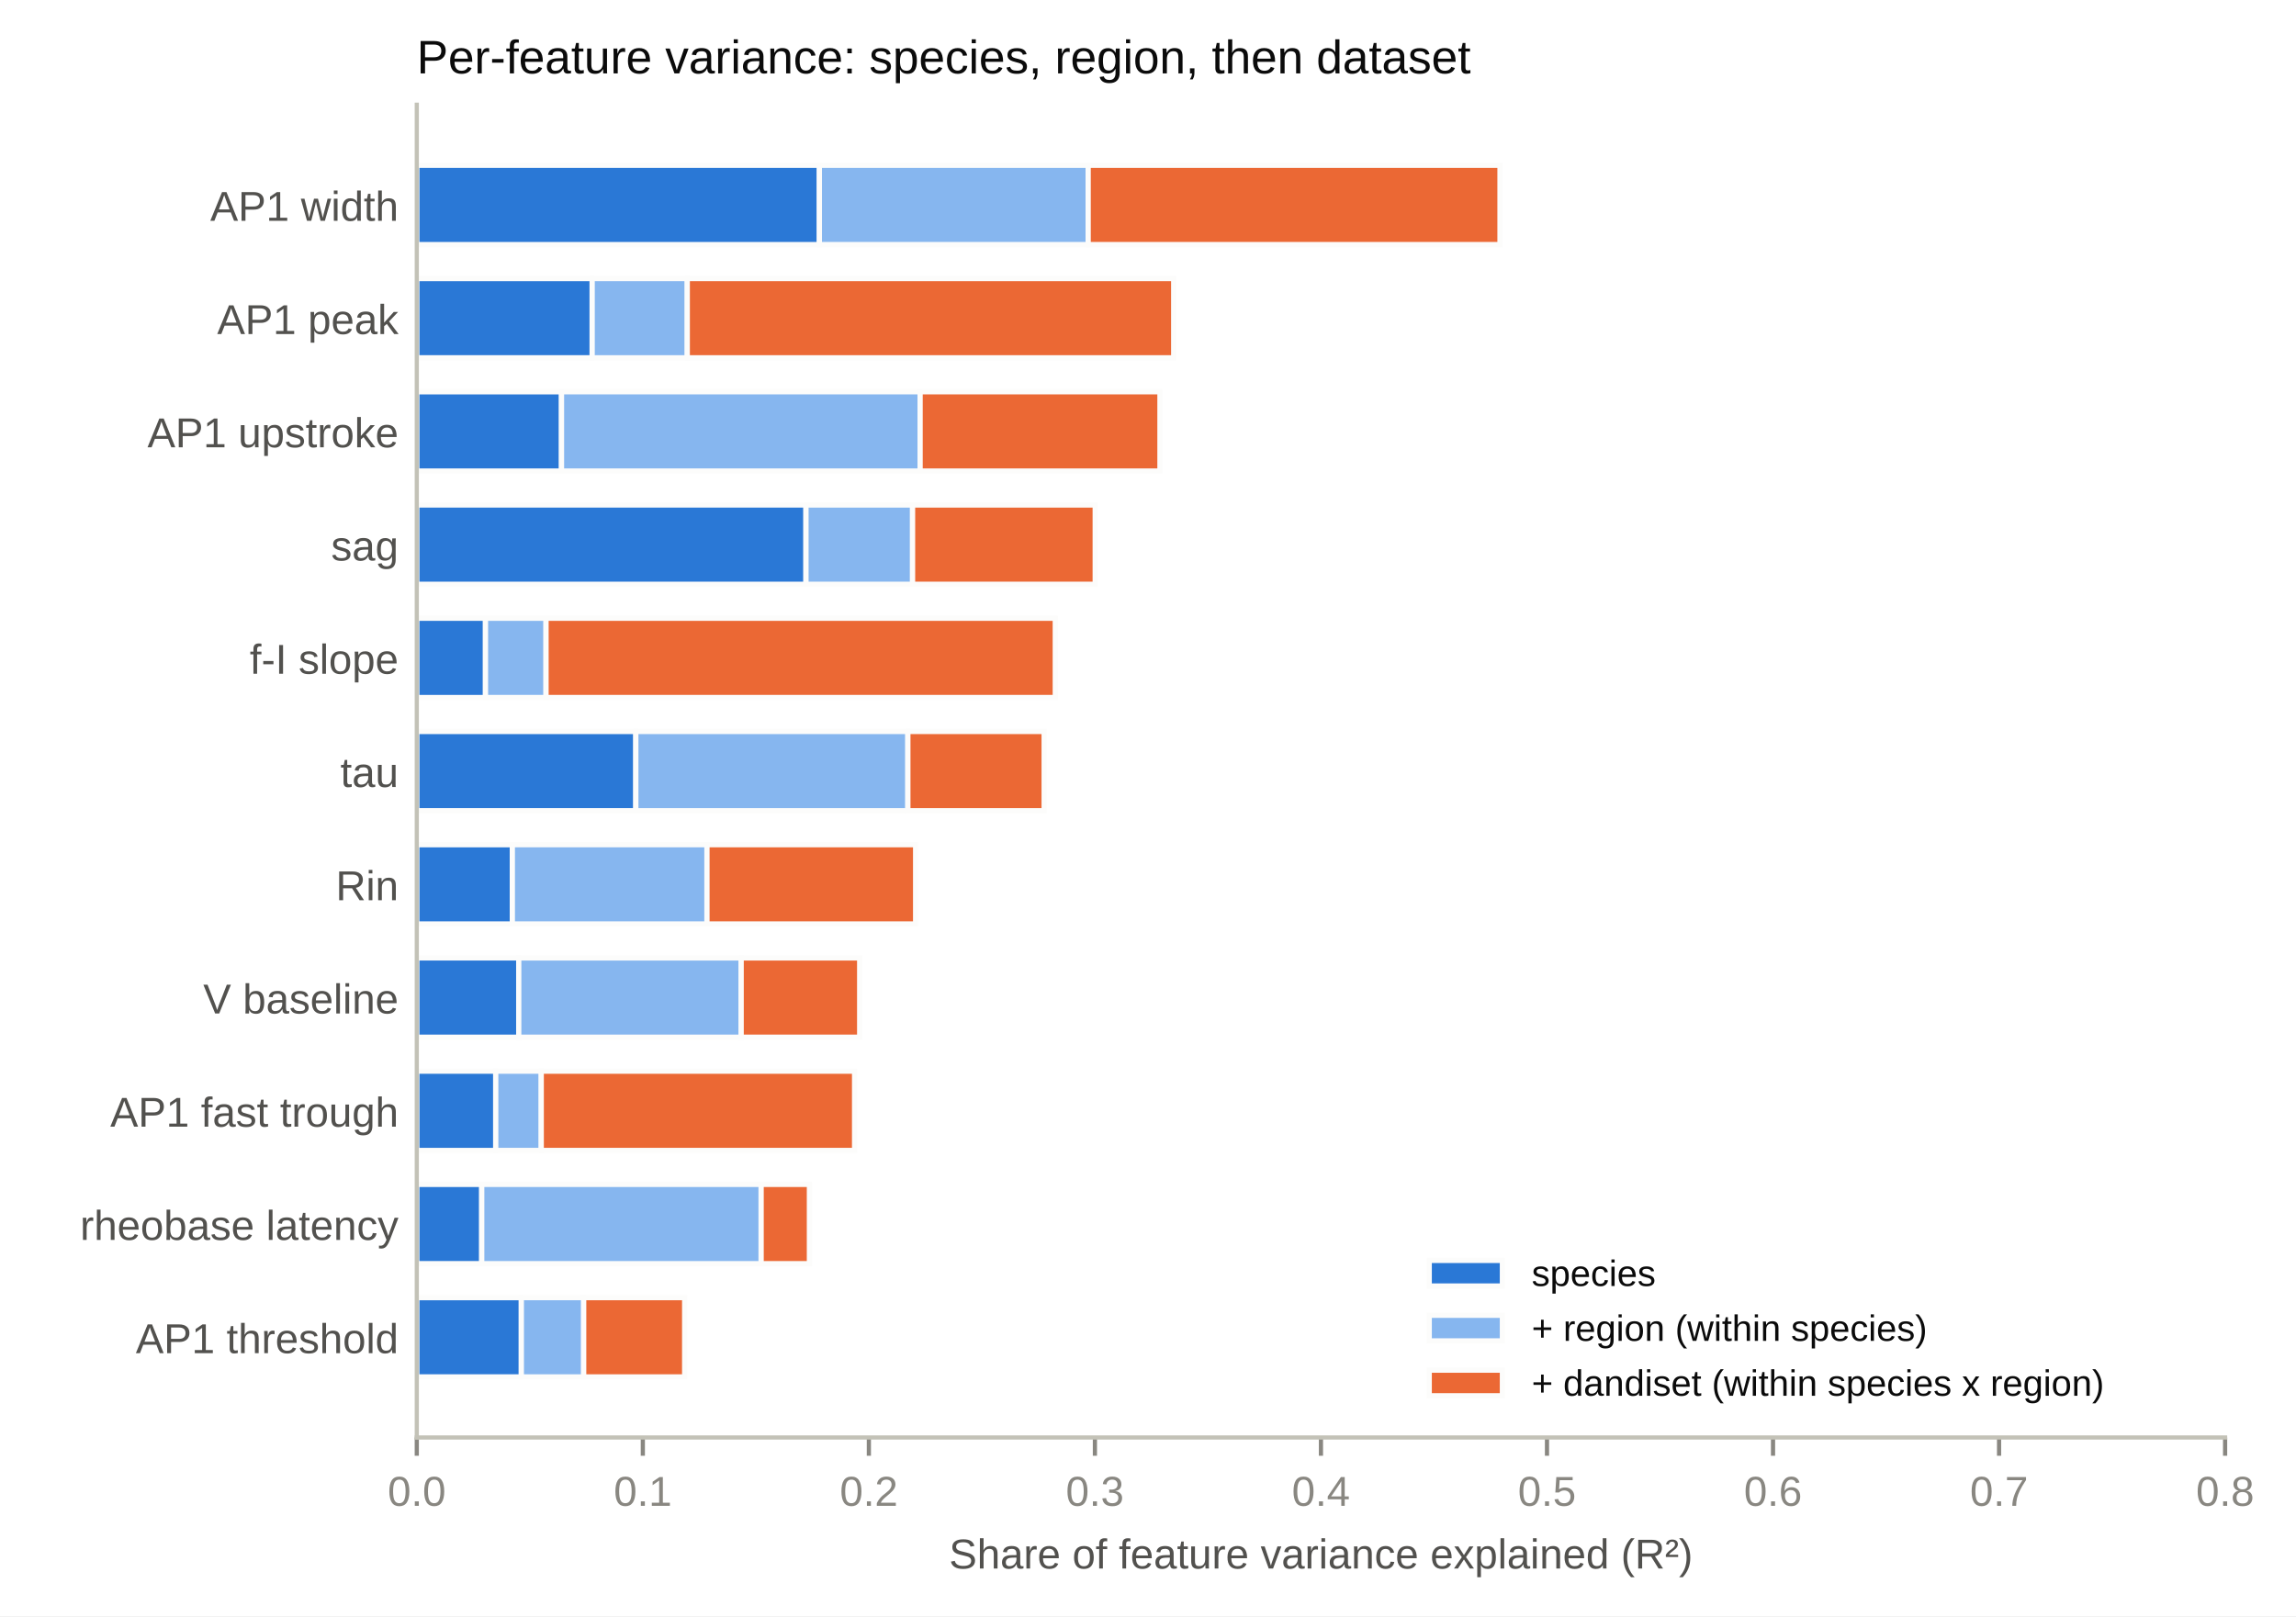
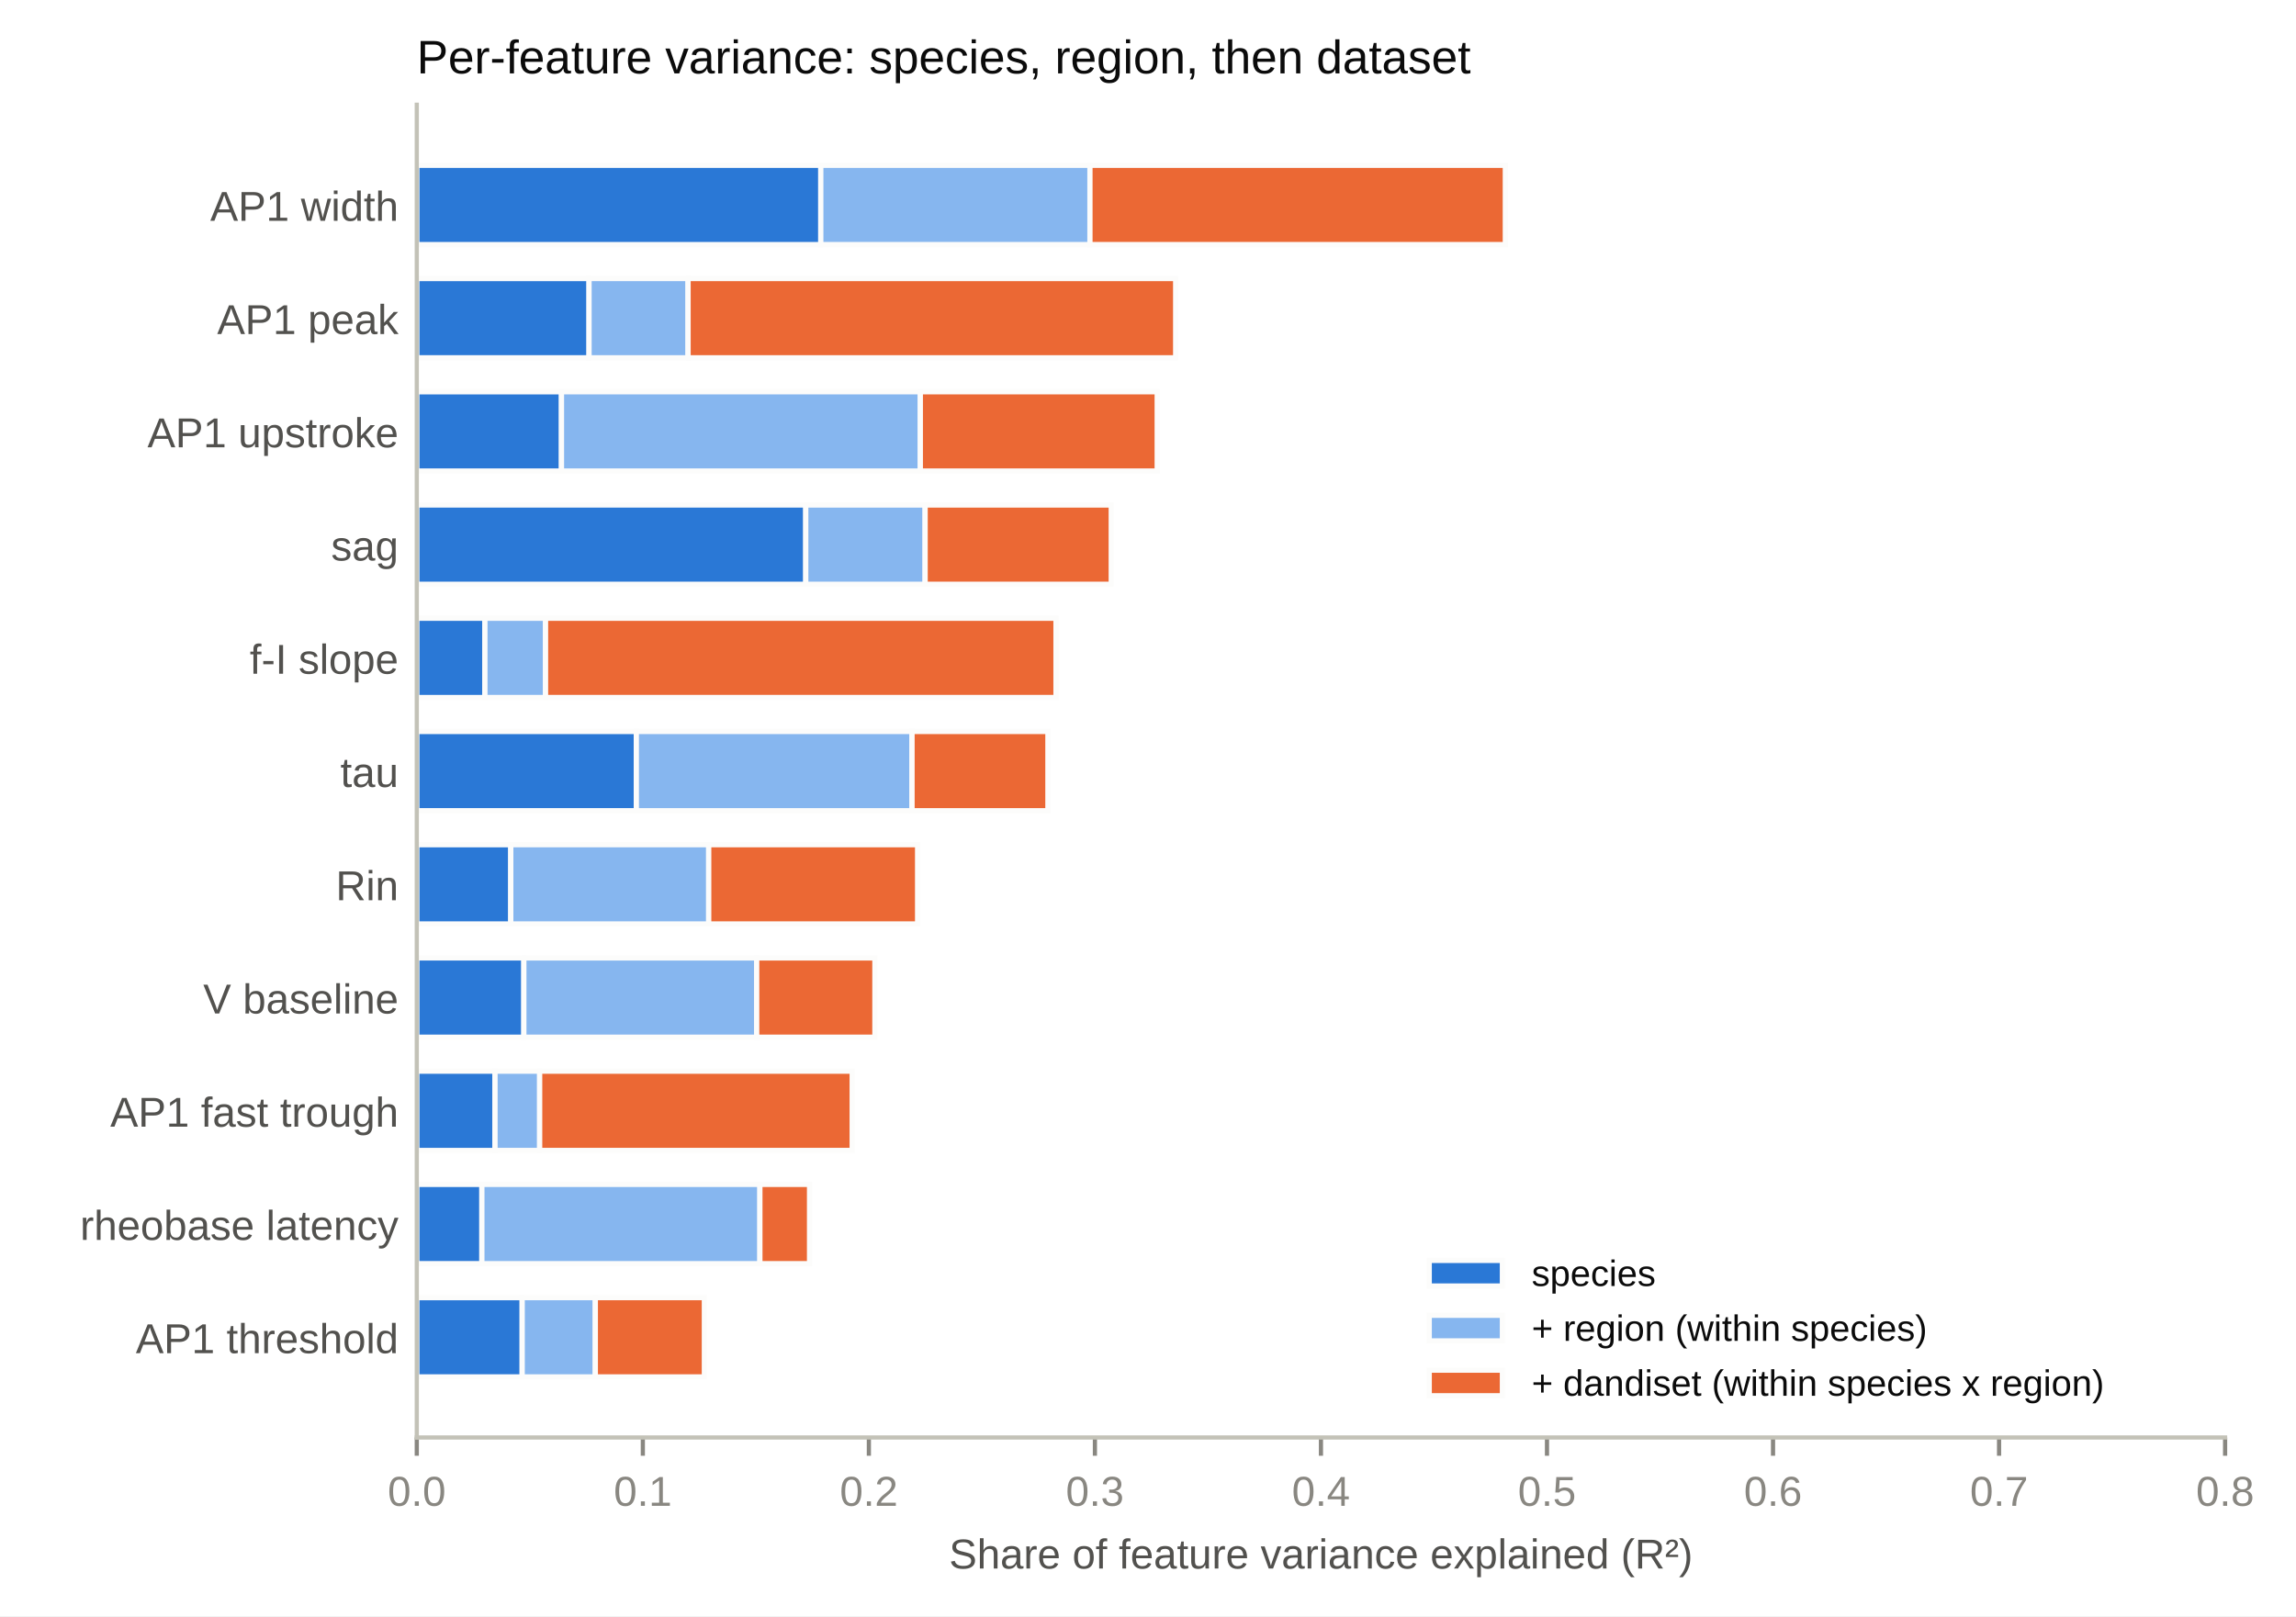
<svg xmlns="http://www.w3.org/2000/svg" xmlns:xlink="http://www.w3.org/1999/xlink" width="439.259pt" height="309.263pt" viewBox="0 0 439.259 309.263" version="1.1">
  <defs>
    <style type="text/css">*{stroke-linejoin: round; stroke-linecap: butt}</style>
  </defs>
  <g id="figure_1">
    <g id="patch_1">
      <path d="M 0 309.263  L 439.259 309.263  L 439.259 0  L 0 0  z " style="fill: #ffffff" />
    </g>
    <g id="axes_1">
      <g id="patch_2">
        <path d="M 79.737 275.063  L 425.697 275.063  L 425.697 20.039  L 79.737 20.039  L 79.737 275.063  z " style="fill: none" />
      </g>
      <g id="patch_3">
-         <path d="M 79.737 263.471  L 99.738 263.471  L 99.738 248.303  L 79.737 248.303  z " clip-path="url(#p9eff829c22)" style="fill: #2a78d6; stroke: #fcfcfb; stroke-linejoin: miter" />
+         <path d="M 79.737 263.471  L 99.901 263.471  L 99.901 248.303  L 79.737 248.303  z " clip-path="url(#p020ef1af0f)" style="fill: #2a78d6; stroke: #fcfcfb; stroke-linejoin: miter" />
      </g>
      <g id="patch_4">
-         <path d="M 79.737 241.803  L 92.162 241.803  L 92.162 226.636  L 79.737 226.636  z " clip-path="url(#p9eff829c22)" style="fill: #2a78d6; stroke: #fcfcfb; stroke-linejoin: miter" />
+         <path d="M 79.737 241.803  L 92.19 241.803  L 92.19 226.636  L 79.737 226.636  z " clip-path="url(#p020ef1af0f)" style="fill: #2a78d6; stroke: #fcfcfb; stroke-linejoin: miter" />
      </g>
      <g id="patch_5">
-         <path d="M 79.737 220.136  L 94.841 220.136  L 94.841 204.969  L 79.737 204.969  z " clip-path="url(#p9eff829c22)" style="fill: #2a78d6; stroke: #fcfcfb; stroke-linejoin: miter" />
+         <path d="M 79.737 220.136  L 94.7 220.136  L 94.7 204.969  L 79.737 204.969  z " clip-path="url(#p020ef1af0f)" style="fill: #2a78d6; stroke: #fcfcfb; stroke-linejoin: miter" />
      </g>
      <g id="patch_6">
-         <path d="M 79.737 198.469  L 99.244 198.469  L 99.244 183.302  L 79.737 183.302  z " clip-path="url(#p9eff829c22)" style="fill: #2a78d6; stroke: #fcfcfb; stroke-linejoin: miter" />
+         <path d="M 79.737 198.469  L 100.221 198.469  L 100.221 183.302  L 79.737 183.302  z " clip-path="url(#p020ef1af0f)" style="fill: #2a78d6; stroke: #fcfcfb; stroke-linejoin: miter" />
      </g>
      <g id="patch_7">
-         <path d="M 79.737 176.801  L 98.018 176.801  L 98.018 161.634  L 79.737 161.634  z " clip-path="url(#p9eff829c22)" style="fill: #2a78d6; stroke: #fcfcfb; stroke-linejoin: miter" />
+         <path d="M 79.737 176.801  L 97.718 176.801  L 97.718 161.634  L 79.737 161.634  z " clip-path="url(#p020ef1af0f)" style="fill: #2a78d6; stroke: #fcfcfb; stroke-linejoin: miter" />
      </g>
      <g id="patch_8">
-         <path d="M 79.737 155.134  L 121.641 155.134  L 121.641 139.967  L 79.737 139.967  z " clip-path="url(#p9eff829c22)" style="fill: #2a78d6; stroke: #fcfcfb; stroke-linejoin: miter" />
+         <path d="M 79.737 155.134  L 121.739 155.134  L 121.739 139.967  L 79.737 139.967  z " clip-path="url(#p020ef1af0f)" style="fill: #2a78d6; stroke: #fcfcfb; stroke-linejoin: miter" />
      </g>
      <g id="patch_9">
-         <path d="M 79.737 133.467  L 92.879 133.467  L 92.879 118.3  L 79.737 118.3  z " clip-path="url(#p9eff829c22)" style="fill: #2a78d6; stroke: #fcfcfb; stroke-linejoin: miter" />
+         <path d="M 79.737 133.467  L 92.767 133.467  L 92.767 118.3  L 79.737 118.3  z " clip-path="url(#p020ef1af0f)" style="fill: #2a78d6; stroke: #fcfcfb; stroke-linejoin: miter" />
      </g>
      <g id="patch_10">
-         <path d="M 79.737 111.8  L 154.193 111.8  L 154.193 96.632  L 79.737 96.632  z " clip-path="url(#p9eff829c22)" style="fill: #2a78d6; stroke: #fcfcfb; stroke-linejoin: miter" />
+         <path d="M 79.737 111.8  L 154.156 111.8  L 154.156 96.632  L 79.737 96.632  z " clip-path="url(#p020ef1af0f)" style="fill: #2a78d6; stroke: #fcfcfb; stroke-linejoin: miter" />
      </g>
      <g id="patch_11">
-         <path d="M 79.737 90.132  L 107.424 90.132  L 107.424 74.965  L 79.737 74.965  z " clip-path="url(#p9eff829c22)" style="fill: #2a78d6; stroke: #fcfcfb; stroke-linejoin: miter" />
+         <path d="M 79.737 90.132  L 107.419 90.132  L 107.419 74.965  L 79.737 74.965  z " clip-path="url(#p020ef1af0f)" style="fill: #2a78d6; stroke: #fcfcfb; stroke-linejoin: miter" />
      </g>
      <g id="patch_12">
-         <path d="M 79.737 68.465  L 113.29 68.465  L 113.29 53.298  L 79.737 53.298  z " clip-path="url(#p9eff829c22)" style="fill: #2a78d6; stroke: #fcfcfb; stroke-linejoin: miter" />
+         <path d="M 79.737 68.465  L 112.693 68.465  L 112.693 53.298  L 79.737 53.298  z " clip-path="url(#p020ef1af0f)" style="fill: #2a78d6; stroke: #fcfcfb; stroke-linejoin: miter" />
      </g>
      <g id="patch_13">
-         <path d="M 79.737 46.798  L 156.757 46.798  L 156.757 31.631  L 79.737 31.631  z " clip-path="url(#p9eff829c22)" style="fill: #2a78d6; stroke: #fcfcfb; stroke-linejoin: miter" />
+         <path d="M 79.737 46.798  L 157.031 46.798  L 157.031 31.631  L 79.737 31.631  z " clip-path="url(#p020ef1af0f)" style="fill: #2a78d6; stroke: #fcfcfb; stroke-linejoin: miter" />
      </g>
      <g id="patch_14">
-         <path d="M 99.738 263.471  L 111.668 263.471  L 111.668 248.303  L 99.738 248.303  z " clip-path="url(#p9eff829c22)" style="fill: #86b6ef; stroke: #fcfcfb; stroke-linejoin: miter" />
+         <path d="M 99.901 263.471  L 113.893 263.471  L 113.893 248.303  L 99.901 248.303  z " clip-path="url(#p020ef1af0f)" style="fill: #86b6ef; stroke: #fcfcfb; stroke-linejoin: miter" />
      </g>
      <g id="patch_15">
-         <path d="M 92.162 241.803  L 145.618 241.803  L 145.618 226.636  L 92.162 226.636  z " clip-path="url(#p9eff829c22)" style="fill: #86b6ef; stroke: #fcfcfb; stroke-linejoin: miter" />
+         <path d="M 92.19 241.803  L 145.379 241.803  L 145.379 226.636  L 92.19 226.636  z " clip-path="url(#p020ef1af0f)" style="fill: #86b6ef; stroke: #fcfcfb; stroke-linejoin: miter" />
      </g>
      <g id="patch_16">
-         <path d="M 94.841 220.136  L 103.548 220.136  L 103.548 204.969  L 94.841 204.969  z " clip-path="url(#p9eff829c22)" style="fill: #86b6ef; stroke: #fcfcfb; stroke-linejoin: miter" />
+         <path d="M 94.7 220.136  L 103.246 220.136  L 103.246 204.969  L 94.7 204.969  z " clip-path="url(#p020ef1af0f)" style="fill: #86b6ef; stroke: #fcfcfb; stroke-linejoin: miter" />
      </g>
      <g id="patch_17">
-         <path d="M 99.244 198.469  L 141.799 198.469  L 141.799 183.302  L 99.244 183.302  z " clip-path="url(#p9eff829c22)" style="fill: #86b6ef; stroke: #fcfcfb; stroke-linejoin: miter" />
+         <path d="M 100.221 198.469  L 144.766 198.469  L 144.766 183.302  L 100.221 183.302  z " clip-path="url(#p020ef1af0f)" style="fill: #86b6ef; stroke: #fcfcfb; stroke-linejoin: miter" />
      </g>
      <g id="patch_18">
-         <path d="M 98.018 176.801  L 135.254 176.801  L 135.254 161.634  L 98.018 161.634  z " clip-path="url(#p9eff829c22)" style="fill: #86b6ef; stroke: #fcfcfb; stroke-linejoin: miter" />
+         <path d="M 97.718 176.801  L 135.588 176.801  L 135.588 161.634  L 97.718 161.634  z " clip-path="url(#p020ef1af0f)" style="fill: #86b6ef; stroke: #fcfcfb; stroke-linejoin: miter" />
      </g>
      <g id="patch_19">
-         <path d="M 121.641 155.134  L 173.689 155.134  L 173.689 139.967  L 121.641 139.967  z " clip-path="url(#p9eff829c22)" style="fill: #86b6ef; stroke: #fcfcfb; stroke-linejoin: miter" />
+         <path d="M 121.739 155.134  L 174.485 155.134  L 174.485 139.967  L 121.739 139.967  z " clip-path="url(#p020ef1af0f)" style="fill: #86b6ef; stroke: #fcfcfb; stroke-linejoin: miter" />
      </g>
      <g id="patch_20">
-         <path d="M 92.879 133.467  L 104.464 133.467  L 104.464 118.3  L 92.879 118.3  z " clip-path="url(#p9eff829c22)" style="fill: #86b6ef; stroke: #fcfcfb; stroke-linejoin: miter" />
+         <path d="M 92.767 133.467  L 104.373 133.467  L 104.373 118.3  L 92.767 118.3  z " clip-path="url(#p020ef1af0f)" style="fill: #86b6ef; stroke: #fcfcfb; stroke-linejoin: miter" />
      </g>
      <g id="patch_21">
-         <path d="M 154.193 111.8  L 174.588 111.8  L 174.588 96.632  L 154.193 96.632  z " clip-path="url(#p9eff829c22)" style="fill: #86b6ef; stroke: #fcfcfb; stroke-linejoin: miter" />
+         <path d="M 154.156 111.8  L 176.99 111.8  L 176.99 96.632  L 154.156 96.632  z " clip-path="url(#p020ef1af0f)" style="fill: #86b6ef; stroke: #fcfcfb; stroke-linejoin: miter" />
      </g>
      <g id="patch_22">
-         <path d="M 107.424 90.132  L 176.033 90.132  L 176.033 74.965  L 107.424 74.965  z " clip-path="url(#p9eff829c22)" style="fill: #86b6ef; stroke: #fcfcfb; stroke-linejoin: miter" />
+         <path d="M 107.419 90.132  L 176.072 90.132  L 176.072 74.965  L 107.419 74.965  z " clip-path="url(#p020ef1af0f)" style="fill: #86b6ef; stroke: #fcfcfb; stroke-linejoin: miter" />
      </g>
      <g id="patch_23">
-         <path d="M 113.29 68.465  L 131.486 68.465  L 131.486 53.298  L 113.29 53.298  z " clip-path="url(#p9eff829c22)" style="fill: #86b6ef; stroke: #fcfcfb; stroke-linejoin: miter" />
+         <path d="M 112.693 68.465  L 131.638 68.465  L 131.638 53.298  L 112.693 53.298  z " clip-path="url(#p020ef1af0f)" style="fill: #86b6ef; stroke: #fcfcfb; stroke-linejoin: miter" />
      </g>
      <g id="patch_24">
-         <path d="M 156.757 46.798  L 208.182 46.798  L 208.182 31.631  L 156.757 31.631  z " clip-path="url(#p9eff829c22)" style="fill: #86b6ef; stroke: #fcfcfb; stroke-linejoin: miter" />
+         <path d="M 157.031 46.798  L 208.525 46.798  L 208.525 31.631  L 157.031 31.631  z " clip-path="url(#p020ef1af0f)" style="fill: #86b6ef; stroke: #fcfcfb; stroke-linejoin: miter" />
      </g>
      <g id="patch_25">
-         <path d="M 111.668 263.471  L 130.985 263.471  L 130.985 248.303  L 111.668 248.303  z " clip-path="url(#p9eff829c22)" style="fill: #eb6834; stroke: #fcfcfb; stroke-linejoin: miter" />
+         <path d="M 113.893 263.471  L 134.756 263.471  L 134.756 248.303  L 113.893 248.303  z " clip-path="url(#p020ef1af0f)" style="fill: #eb6834; stroke: #fcfcfb; stroke-linejoin: miter" />
      </g>
      <g id="patch_26">
-         <path d="M 145.618 241.803  L 154.852 241.803  L 154.852 226.636  L 145.618 226.636  z " clip-path="url(#p9eff829c22)" style="fill: #eb6834; stroke: #fcfcfb; stroke-linejoin: miter" />
+         <path d="M 145.379 241.803  L 154.876 241.803  L 154.876 226.636  L 145.379 226.636  z " clip-path="url(#p020ef1af0f)" style="fill: #eb6834; stroke: #fcfcfb; stroke-linejoin: miter" />
      </g>
      <g id="patch_27">
-         <path d="M 103.548 220.136  L 163.494 220.136  L 163.494 204.969  L 103.548 204.969  z " clip-path="url(#p9eff829c22)" style="fill: #eb6834; stroke: #fcfcfb; stroke-linejoin: miter" />
+         <path d="M 103.246 220.136  L 163.034 220.136  L 163.034 204.969  L 103.246 204.969  z " clip-path="url(#p020ef1af0f)" style="fill: #eb6834; stroke: #fcfcfb; stroke-linejoin: miter" />
      </g>
      <g id="patch_28">
-         <path d="M 141.799 198.469  L 164.467 198.469  L 164.467 183.302  L 141.799 183.302  z " clip-path="url(#p9eff829c22)" style="fill: #eb6834; stroke: #fcfcfb; stroke-linejoin: miter" />
+         <path d="M 144.766 198.469  L 167.38 198.469  L 167.38 183.302  L 144.766 183.302  z " clip-path="url(#p020ef1af0f)" style="fill: #eb6834; stroke: #fcfcfb; stroke-linejoin: miter" />
      </g>
      <g id="patch_29">
-         <path d="M 135.254 176.801  L 175.171 176.801  L 175.171 161.634  L 135.254 161.634  z " clip-path="url(#p9eff829c22)" style="fill: #eb6834; stroke: #fcfcfb; stroke-linejoin: miter" />
+         <path d="M 135.588 176.801  L 175.55 176.801  L 175.55 161.634  L 135.588 161.634  z " clip-path="url(#p020ef1af0f)" style="fill: #eb6834; stroke: #fcfcfb; stroke-linejoin: miter" />
      </g>
      <g id="patch_30">
-         <path d="M 173.689 155.134  L 199.76 155.134  L 199.76 139.967  L 173.689 139.967  z " clip-path="url(#p9eff829c22)" style="fill: #eb6834; stroke: #fcfcfb; stroke-linejoin: miter" />
+         <path d="M 174.485 155.134  L 200.481 155.134  L 200.481 139.967  L 174.485 139.967  z " clip-path="url(#p020ef1af0f)" style="fill: #eb6834; stroke: #fcfcfb; stroke-linejoin: miter" />
      </g>
      <g id="patch_31">
-         <path d="M 104.464 133.467  L 201.891 133.467  L 201.891 118.3  L 104.464 118.3  z " clip-path="url(#p9eff829c22)" style="fill: #eb6834; stroke: #fcfcfb; stroke-linejoin: miter" />
+         <path d="M 104.373 133.467  L 202.027 133.467  L 202.027 118.3  L 104.373 118.3  z " clip-path="url(#p020ef1af0f)" style="fill: #eb6834; stroke: #fcfcfb; stroke-linejoin: miter" />
      </g>
      <g id="patch_32">
-         <path d="M 174.588 111.8  L 209.53 111.8  L 209.53 96.632  L 174.588 96.632  z " clip-path="url(#p9eff829c22)" style="fill: #eb6834; stroke: #fcfcfb; stroke-linejoin: miter" />
+         <path d="M 176.99 111.8  L 212.596 111.8  L 212.596 96.632  L 176.99 96.632  z " clip-path="url(#p020ef1af0f)" style="fill: #eb6834; stroke: #fcfcfb; stroke-linejoin: miter" />
      </g>
      <g id="patch_33">
-         <path d="M 176.033 90.132  L 221.916 90.132  L 221.916 74.965  L 176.033 74.965  z " clip-path="url(#p9eff829c22)" style="fill: #eb6834; stroke: #fcfcfb; stroke-linejoin: miter" />
+         <path d="M 176.072 90.132  L 221.389 90.132  L 221.389 74.965  L 176.072 74.965  z " clip-path="url(#p020ef1af0f)" style="fill: #eb6834; stroke: #fcfcfb; stroke-linejoin: miter" />
      </g>
      <g id="patch_34">
-         <path d="M 131.486 68.465  L 224.545 68.465  L 224.545 53.298  L 131.486 53.298  z " clip-path="url(#p9eff829c22)" style="fill: #eb6834; stroke: #fcfcfb; stroke-linejoin: miter" />
+         <path d="M 131.638 68.465  L 224.922 68.465  L 224.922 53.298  L 131.638 53.298  z " clip-path="url(#p020ef1af0f)" style="fill: #eb6834; stroke: #fcfcfb; stroke-linejoin: miter" />
      </g>
      <g id="patch_35">
-         <path d="M 208.182 46.798  L 286.97 46.798  L 286.97 31.631  L 208.182 31.631  z " clip-path="url(#p9eff829c22)" style="fill: #eb6834; stroke: #fcfcfb; stroke-linejoin: miter" />
+         <path d="M 208.525 46.798  L 287.992 46.798  L 287.992 31.631  L 208.525 31.631  z " clip-path="url(#p020ef1af0f)" style="fill: #eb6834; stroke: #fcfcfb; stroke-linejoin: miter" />
      </g>
      <g id="matplotlib.axis_1">
        <g id="xtick_1">
          <g id="line2d_1">
            <defs>
-               <path id="m4ba917c729" d="M 0 0  L 0 3.5  " style="stroke: #898781; stroke-width: 0.8" />
+               <path id="m642fe6ae13" d="M 0 0  L 0 3.5  " style="stroke: #898781; stroke-width: 0.8" />
            </defs>
            <g>
-               <use xlink:href="#m4ba917c729" x="79.737" y="275.063" style="fill: #898781; stroke: #898781; stroke-width: 0.8" />
+               <use xlink:href="#m642fe6ae13" x="79.737" y="275.063" style="fill: #898781; stroke: #898781; stroke-width: 0.8" />
            </g>
          </g>
          <g id="text_1">
            <text style="font-size: 8px; font-family: 'Arial', 'Helvetica', 'DejaVu Sans', sans-serif; text-anchor: middle; fill: #898781" x="79.737" y="288.141" transform="rotate(-0 79.7375 288.1407)">0.0</text>
          </g>
        </g>
        <g id="xtick_2">
          <g id="line2d_2">
            <g>
-               <use xlink:href="#m4ba917c729" x="122.983" y="275.063" style="fill: #898781; stroke: #898781; stroke-width: 0.8" />
+               <use xlink:href="#m642fe6ae13" x="122.983" y="275.063" style="fill: #898781; stroke: #898781; stroke-width: 0.8" />
            </g>
          </g>
          <g id="text_2">
            <text style="font-size: 8px; font-family: 'Arial', 'Helvetica', 'DejaVu Sans', sans-serif; text-anchor: middle; fill: #898781" x="122.983" y="288.141" transform="rotate(-0 122.9825 288.1407)">0.1</text>
          </g>
        </g>
        <g id="xtick_3">
          <g id="line2d_3">
            <g>
-               <use xlink:href="#m4ba917c729" x="166.227" y="275.063" style="fill: #898781; stroke: #898781; stroke-width: 0.8" />
+               <use xlink:href="#m642fe6ae13" x="166.227" y="275.063" style="fill: #898781; stroke: #898781; stroke-width: 0.8" />
            </g>
          </g>
          <g id="text_3">
            <text style="font-size: 8px; font-family: 'Arial', 'Helvetica', 'DejaVu Sans', sans-serif; text-anchor: middle; fill: #898781" x="166.227" y="288.141" transform="rotate(-0 166.2275 288.1407)">0.2</text>
          </g>
        </g>
        <g id="xtick_4">
          <g id="line2d_4">
            <g>
-               <use xlink:href="#m4ba917c729" x="209.472" y="275.063" style="fill: #898781; stroke: #898781; stroke-width: 0.8" />
+               <use xlink:href="#m642fe6ae13" x="209.472" y="275.063" style="fill: #898781; stroke: #898781; stroke-width: 0.8" />
            </g>
          </g>
          <g id="text_4">
            <text style="font-size: 8px; font-family: 'Arial', 'Helvetica', 'DejaVu Sans', sans-serif; text-anchor: middle; fill: #898781" x="209.472" y="288.141" transform="rotate(-0 209.4725 288.1407)">0.3</text>
          </g>
        </g>
        <g id="xtick_5">
          <g id="line2d_5">
            <g>
-               <use xlink:href="#m4ba917c729" x="252.718" y="275.063" style="fill: #898781; stroke: #898781; stroke-width: 0.8" />
+               <use xlink:href="#m642fe6ae13" x="252.718" y="275.063" style="fill: #898781; stroke: #898781; stroke-width: 0.8" />
            </g>
          </g>
          <g id="text_5">
            <text style="font-size: 8px; font-family: 'Arial', 'Helvetica', 'DejaVu Sans', sans-serif; text-anchor: middle; fill: #898781" x="252.718" y="288.141" transform="rotate(-0 252.7175 288.1407)">0.4</text>
          </g>
        </g>
        <g id="xtick_6">
          <g id="line2d_6">
            <g>
-               <use xlink:href="#m4ba917c729" x="295.962" y="275.063" style="fill: #898781; stroke: #898781; stroke-width: 0.8" />
+               <use xlink:href="#m642fe6ae13" x="295.962" y="275.063" style="fill: #898781; stroke: #898781; stroke-width: 0.8" />
            </g>
          </g>
          <g id="text_6">
            <text style="font-size: 8px; font-family: 'Arial', 'Helvetica', 'DejaVu Sans', sans-serif; text-anchor: middle; fill: #898781" x="295.962" y="288.141" transform="rotate(-0 295.9625 288.1407)">0.5</text>
          </g>
        </g>
        <g id="xtick_7">
          <g id="line2d_7">
            <g>
-               <use xlink:href="#m4ba917c729" x="339.207" y="275.063" style="fill: #898781; stroke: #898781; stroke-width: 0.8" />
+               <use xlink:href="#m642fe6ae13" x="339.207" y="275.063" style="fill: #898781; stroke: #898781; stroke-width: 0.8" />
            </g>
          </g>
          <g id="text_7">
            <text style="font-size: 8px; font-family: 'Arial', 'Helvetica', 'DejaVu Sans', sans-serif; text-anchor: middle; fill: #898781" x="339.207" y="288.141" transform="rotate(-0 339.2075 288.1407)">0.6</text>
          </g>
        </g>
        <g id="xtick_8">
          <g id="line2d_8">
            <g>
-               <use xlink:href="#m4ba917c729" x="382.452" y="275.063" style="fill: #898781; stroke: #898781; stroke-width: 0.8" />
+               <use xlink:href="#m642fe6ae13" x="382.452" y="275.063" style="fill: #898781; stroke: #898781; stroke-width: 0.8" />
            </g>
          </g>
          <g id="text_8">
            <text style="font-size: 8px; font-family: 'Arial', 'Helvetica', 'DejaVu Sans', sans-serif; text-anchor: middle; fill: #898781" x="382.452" y="288.141" transform="rotate(-0 382.4525 288.1407)">0.7</text>
          </g>
        </g>
        <g id="xtick_9">
          <g id="line2d_9">
            <g>
-               <use xlink:href="#m4ba917c729" x="425.697" y="275.063" style="fill: #898781; stroke: #898781; stroke-width: 0.8" />
+               <use xlink:href="#m642fe6ae13" x="425.697" y="275.063" style="fill: #898781; stroke: #898781; stroke-width: 0.8" />
            </g>
          </g>
          <g id="text_9">
            <text style="font-size: 8px; font-family: 'Arial', 'Helvetica', 'DejaVu Sans', sans-serif; text-anchor: middle; fill: #898781" x="425.697" y="288.141" transform="rotate(-0 425.6975 288.1407)">0.8</text>
          </g>
        </g>
        <g id="text_10">
          <text style="font-size: 8px; font-family: 'Arial', 'Helvetica', 'DejaVu Sans', sans-serif; text-anchor: middle; fill: #52514e" x="252.718" y="300.141" transform="rotate(-0 252.7175 300.1413)">Share of feature variance explained (R²)</text>
        </g>
      </g>
      <g id="matplotlib.axis_2">
        <g id="ytick_1">
          <g id="line2d_10" />
          <g id="text_11">
            <text style="font-size: 8px; font-family: 'Arial', 'Helvetica', 'DejaVu Sans', sans-serif; text-anchor: end; fill: #52514e" x="76.237" y="258.926" transform="rotate(-0 76.2375 258.9264)">AP1 threshold</text>
          </g>
        </g>
        <g id="ytick_2">
          <g id="line2d_11" />
          <g id="text_12">
            <text style="font-size: 8px; font-family: 'Arial', 'Helvetica', 'DejaVu Sans', sans-serif; text-anchor: end; fill: #52514e" x="76.237" y="237.259" transform="rotate(-0 76.2375 237.2591)">rheobase latency</text>
          </g>
        </g>
        <g id="ytick_3">
          <g id="line2d_12" />
          <g id="text_13">
            <text style="font-size: 8px; font-family: 'Arial', 'Helvetica', 'DejaVu Sans', sans-serif; text-anchor: end; fill: #52514e" x="76.237" y="215.592" transform="rotate(-0 76.2375 215.5918)">AP1 fast trough</text>
          </g>
        </g>
        <g id="ytick_4">
          <g id="line2d_13" />
          <g id="text_14">
            <text style="font-size: 8px; font-family: 'Arial', 'Helvetica', 'DejaVu Sans', sans-serif; text-anchor: end; fill: #52514e" x="76.237" y="193.925" transform="rotate(-0 76.2375 193.9245)">V baseline</text>
          </g>
        </g>
        <g id="ytick_5">
          <g id="line2d_14" />
          <g id="text_15">
            <text style="font-size: 8px; font-family: 'Arial', 'Helvetica', 'DejaVu Sans', sans-serif; text-anchor: end; fill: #52514e" x="76.237" y="172.257" transform="rotate(-0 76.2375 172.2573)">Rin</text>
          </g>
        </g>
        <g id="ytick_6">
          <g id="line2d_15" />
          <g id="text_16">
            <text style="font-size: 8px; font-family: 'Arial', 'Helvetica', 'DejaVu Sans', sans-serif; text-anchor: end; fill: #52514e" x="76.237" y="150.59" transform="rotate(-0 76.2375 150.5897)">tau</text>
          </g>
        </g>
        <g id="ytick_7">
          <g id="line2d_16" />
          <g id="text_17">
            <text style="font-size: 8px; font-family: 'Arial', 'Helvetica', 'DejaVu Sans', sans-serif; text-anchor: end; fill: #52514e" x="76.237" y="128.923" transform="rotate(-0 76.2375 128.9227)">f-I slope</text>
          </g>
        </g>
        <g id="ytick_8">
          <g id="line2d_17" />
          <g id="text_18">
            <text style="font-size: 8px; font-family: 'Arial', 'Helvetica', 'DejaVu Sans', sans-serif; text-anchor: end; fill: #52514e" x="76.237" y="107.255" transform="rotate(-0 76.2375 107.2551)">sag</text>
          </g>
        </g>
        <g id="ytick_9">
          <g id="line2d_18" />
          <g id="text_19">
            <text style="font-size: 8px; font-family: 'Arial', 'Helvetica', 'DejaVu Sans', sans-serif; text-anchor: end; fill: #52514e" x="76.237" y="85.588" transform="rotate(-0 76.2375 85.5881)">AP1 upstroke</text>
          </g>
        </g>
        <g id="ytick_10">
          <g id="line2d_19" />
          <g id="text_20">
            <text style="font-size: 8px; font-family: 'Arial', 'Helvetica', 'DejaVu Sans', sans-serif; text-anchor: end; fill: #52514e" x="76.237" y="63.921" transform="rotate(-0 76.2375 63.92081)">AP1 peak</text>
          </g>
        </g>
        <g id="ytick_11">
          <g id="line2d_20" />
          <g id="text_21">
            <text style="font-size: 8px; font-family: 'Arial', 'Helvetica', 'DejaVu Sans', sans-serif; text-anchor: end; fill: #52514e" x="76.237" y="42.254" transform="rotate(-0 76.2375 42.25352)">AP1 width</text>
          </g>
        </g>
      </g>
      <g id="patch_36">
        <path d="M 79.737 275.063  L 79.737 20.039  " style="fill: none; stroke: #c3c2b7; stroke-width: 0.8; stroke-linejoin: miter; stroke-linecap: square" />
      </g>
      <g id="patch_37">
        <path d="M 79.737 275.063  L 425.697 275.063  " style="fill: none; stroke: #c3c2b7; stroke-width: 0.8; stroke-linejoin: miter; stroke-linecap: square" />
      </g>
      <g id="text_22">
        <text style="font-size: 9px; font-family: 'Arial', 'Helvetica', 'DejaVu Sans', sans-serif; text-anchor: start; fill: #0b0b0b" x="79.737" y="14.039" transform="rotate(-0 79.7375 14.03859)">Per-feature variance: species, region, then dataset</text>
      </g>
      <g id="legend_1">
        <g id="patch_38">
          <path d="M 273.432 246.08  L 287.432 246.08  L 287.432 241.18  L 273.432 241.18  z " style="fill: #2a78d6; stroke: #fcfcfb; stroke-linejoin: miter" />
        </g>
        <g id="text_23">
          <text style="font-size: 7px; font-family: 'Arial', 'Helvetica', 'DejaVu Sans', sans-serif; text-anchor: start; fill: #0b0b0b" x="293.032" y="246.08" transform="rotate(-0 293.0322 246.0799)">species</text>
        </g>
        <g id="patch_39">
          <path d="M 273.432 256.58  L 287.432 256.58  L 287.432 251.68  L 273.432 251.68  z " style="fill: #86b6ef; stroke: #fcfcfb; stroke-linejoin: miter" />
        </g>
        <g id="text_24">
          <text style="font-size: 7px; font-family: 'Arial', 'Helvetica', 'DejaVu Sans', sans-serif; text-anchor: start; fill: #0b0b0b" x="293.032" y="256.58" transform="rotate(-0 293.0322 256.5804)">+ region (within species)</text>
        </g>
        <g id="patch_40">
          <path d="M 273.432 267.081  L 287.432 267.081  L 287.432 262.181  L 273.432 262.181  z " style="fill: #eb6834; stroke: #fcfcfb; stroke-linejoin: miter" />
        </g>
        <g id="text_25">
          <text style="font-size: 7px; font-family: 'Arial', 'Helvetica', 'DejaVu Sans', sans-serif; text-anchor: start; fill: #0b0b0b" x="293.032" y="267.081" transform="rotate(-0 293.0322 267.081)">+ dandiset (within species x region)</text>
        </g>
      </g>
    </g>
  </g>
  <defs>
-     <clipPath id="p9eff829c22">
+     <clipPath id="p020ef1af0f">
      <rect x="79.737" y="20.039" width="345.96" height="255.024" />
    </clipPath>
  </defs>
</svg>
